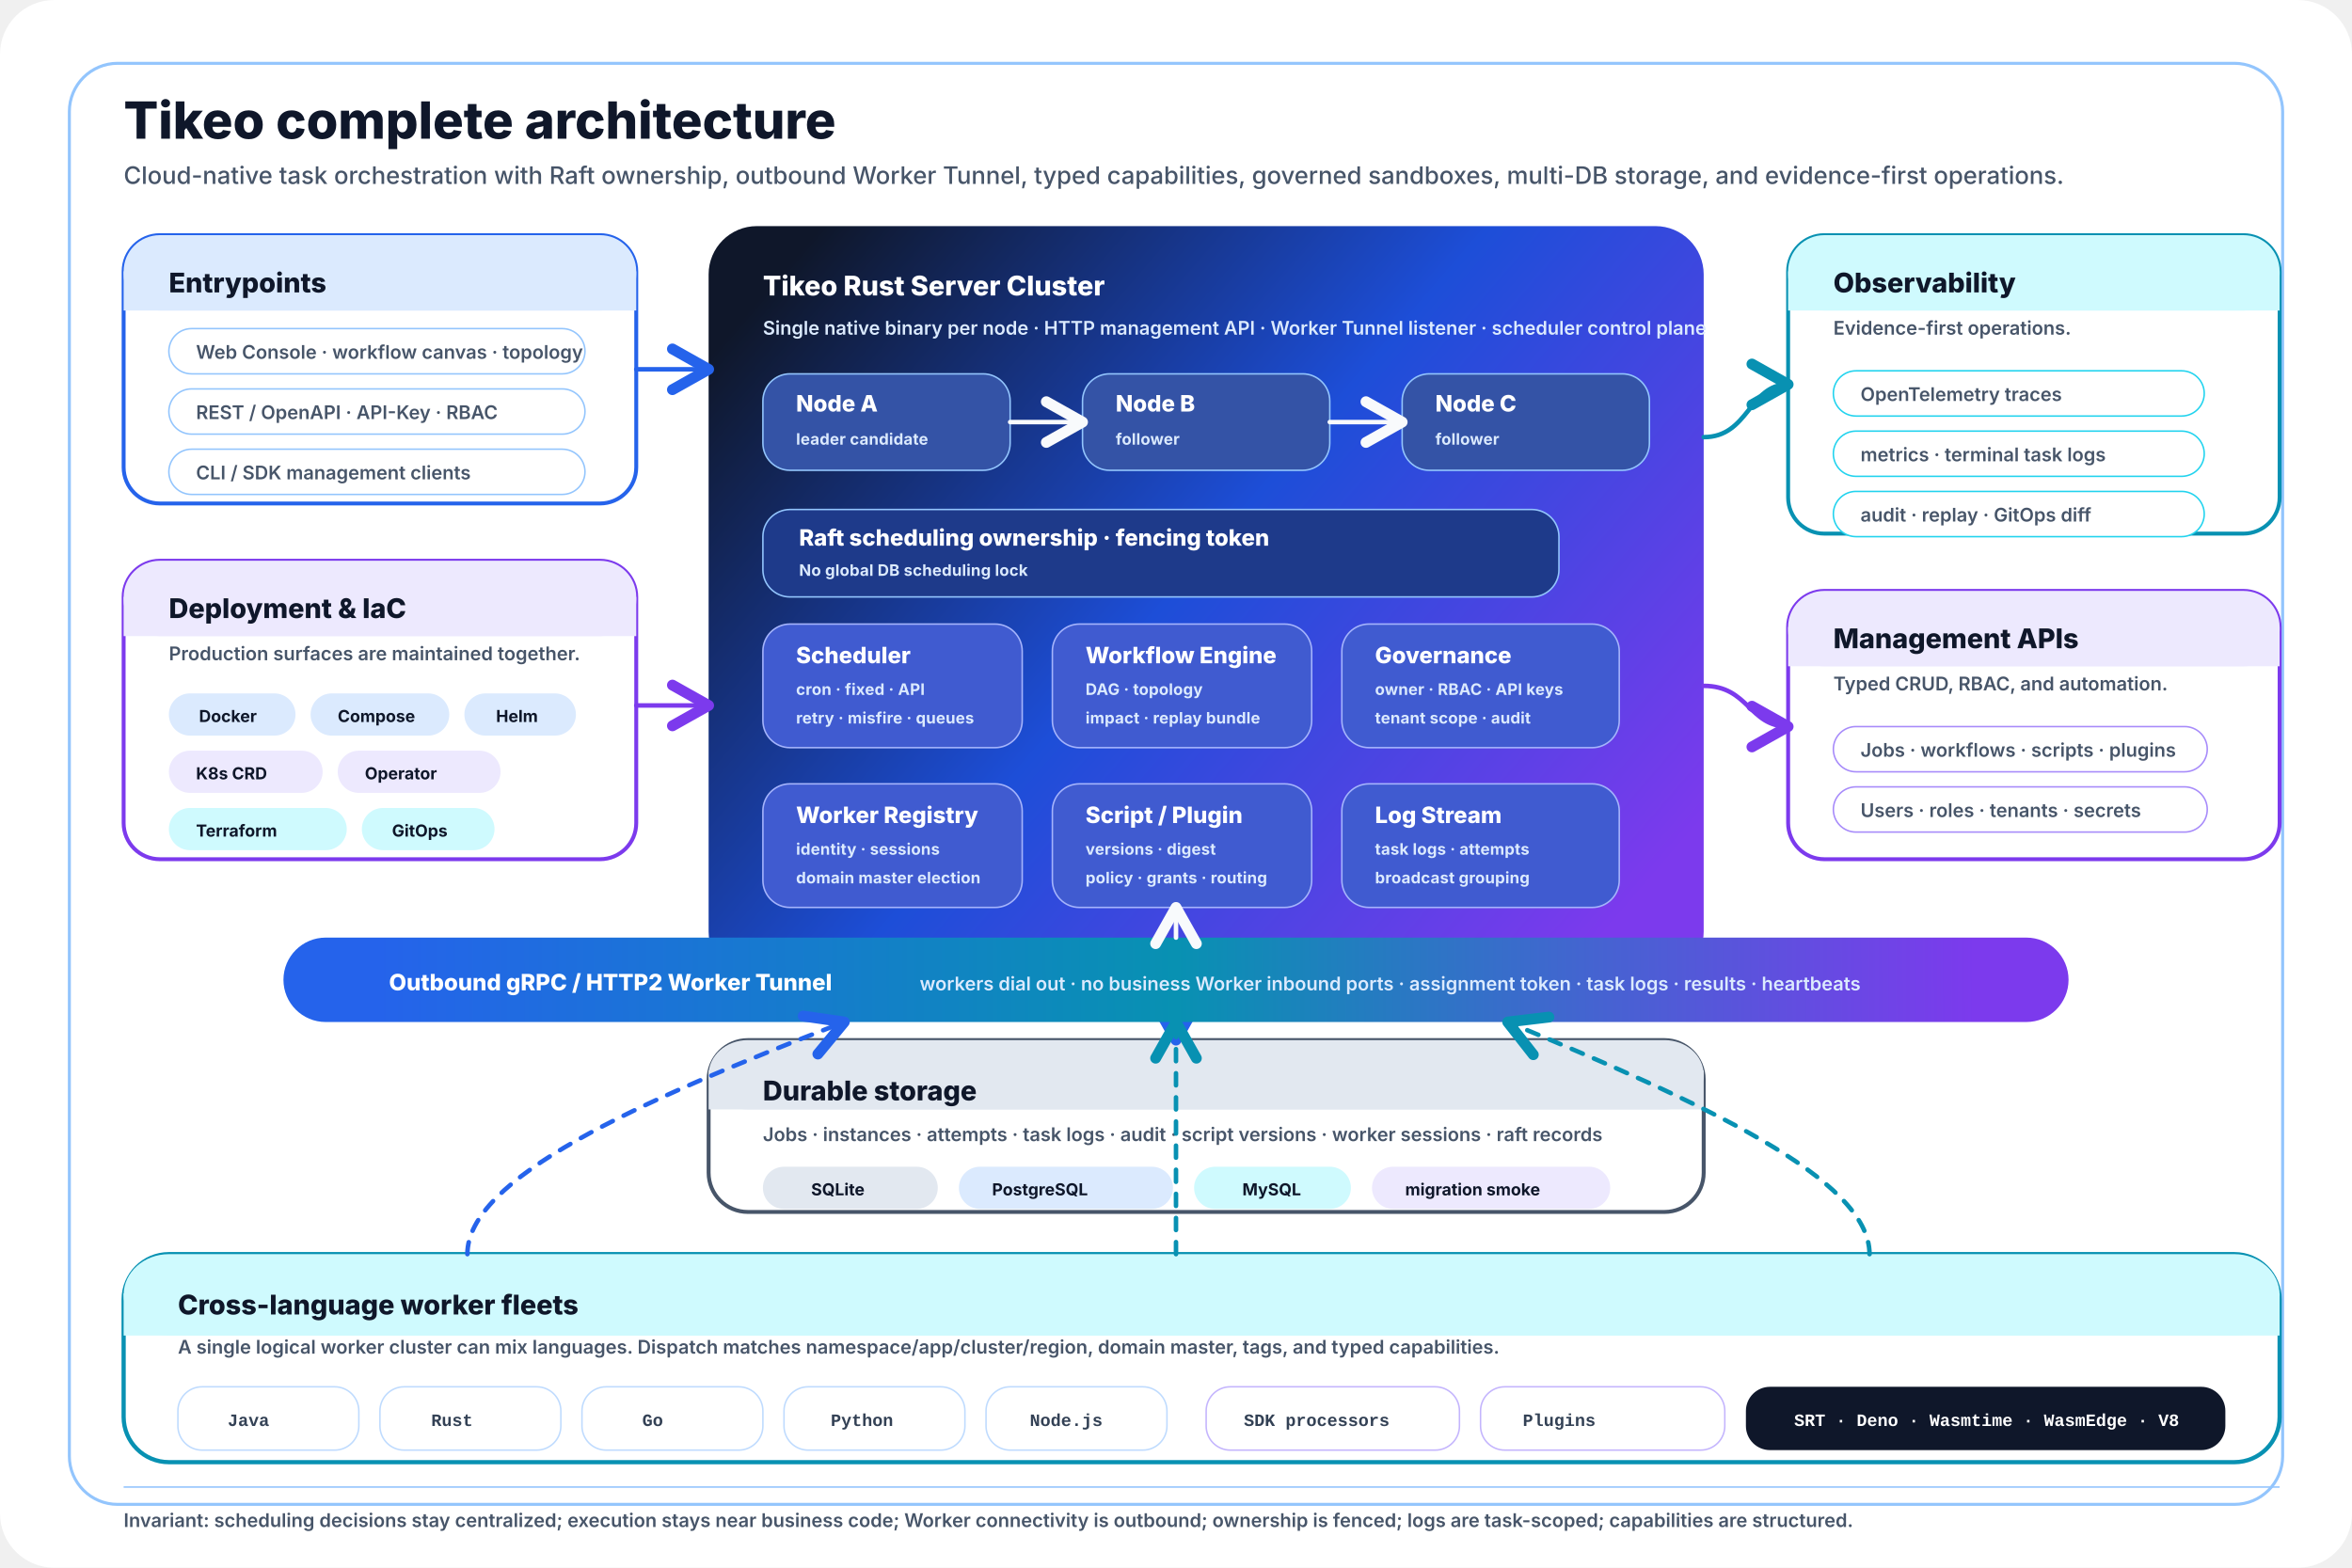
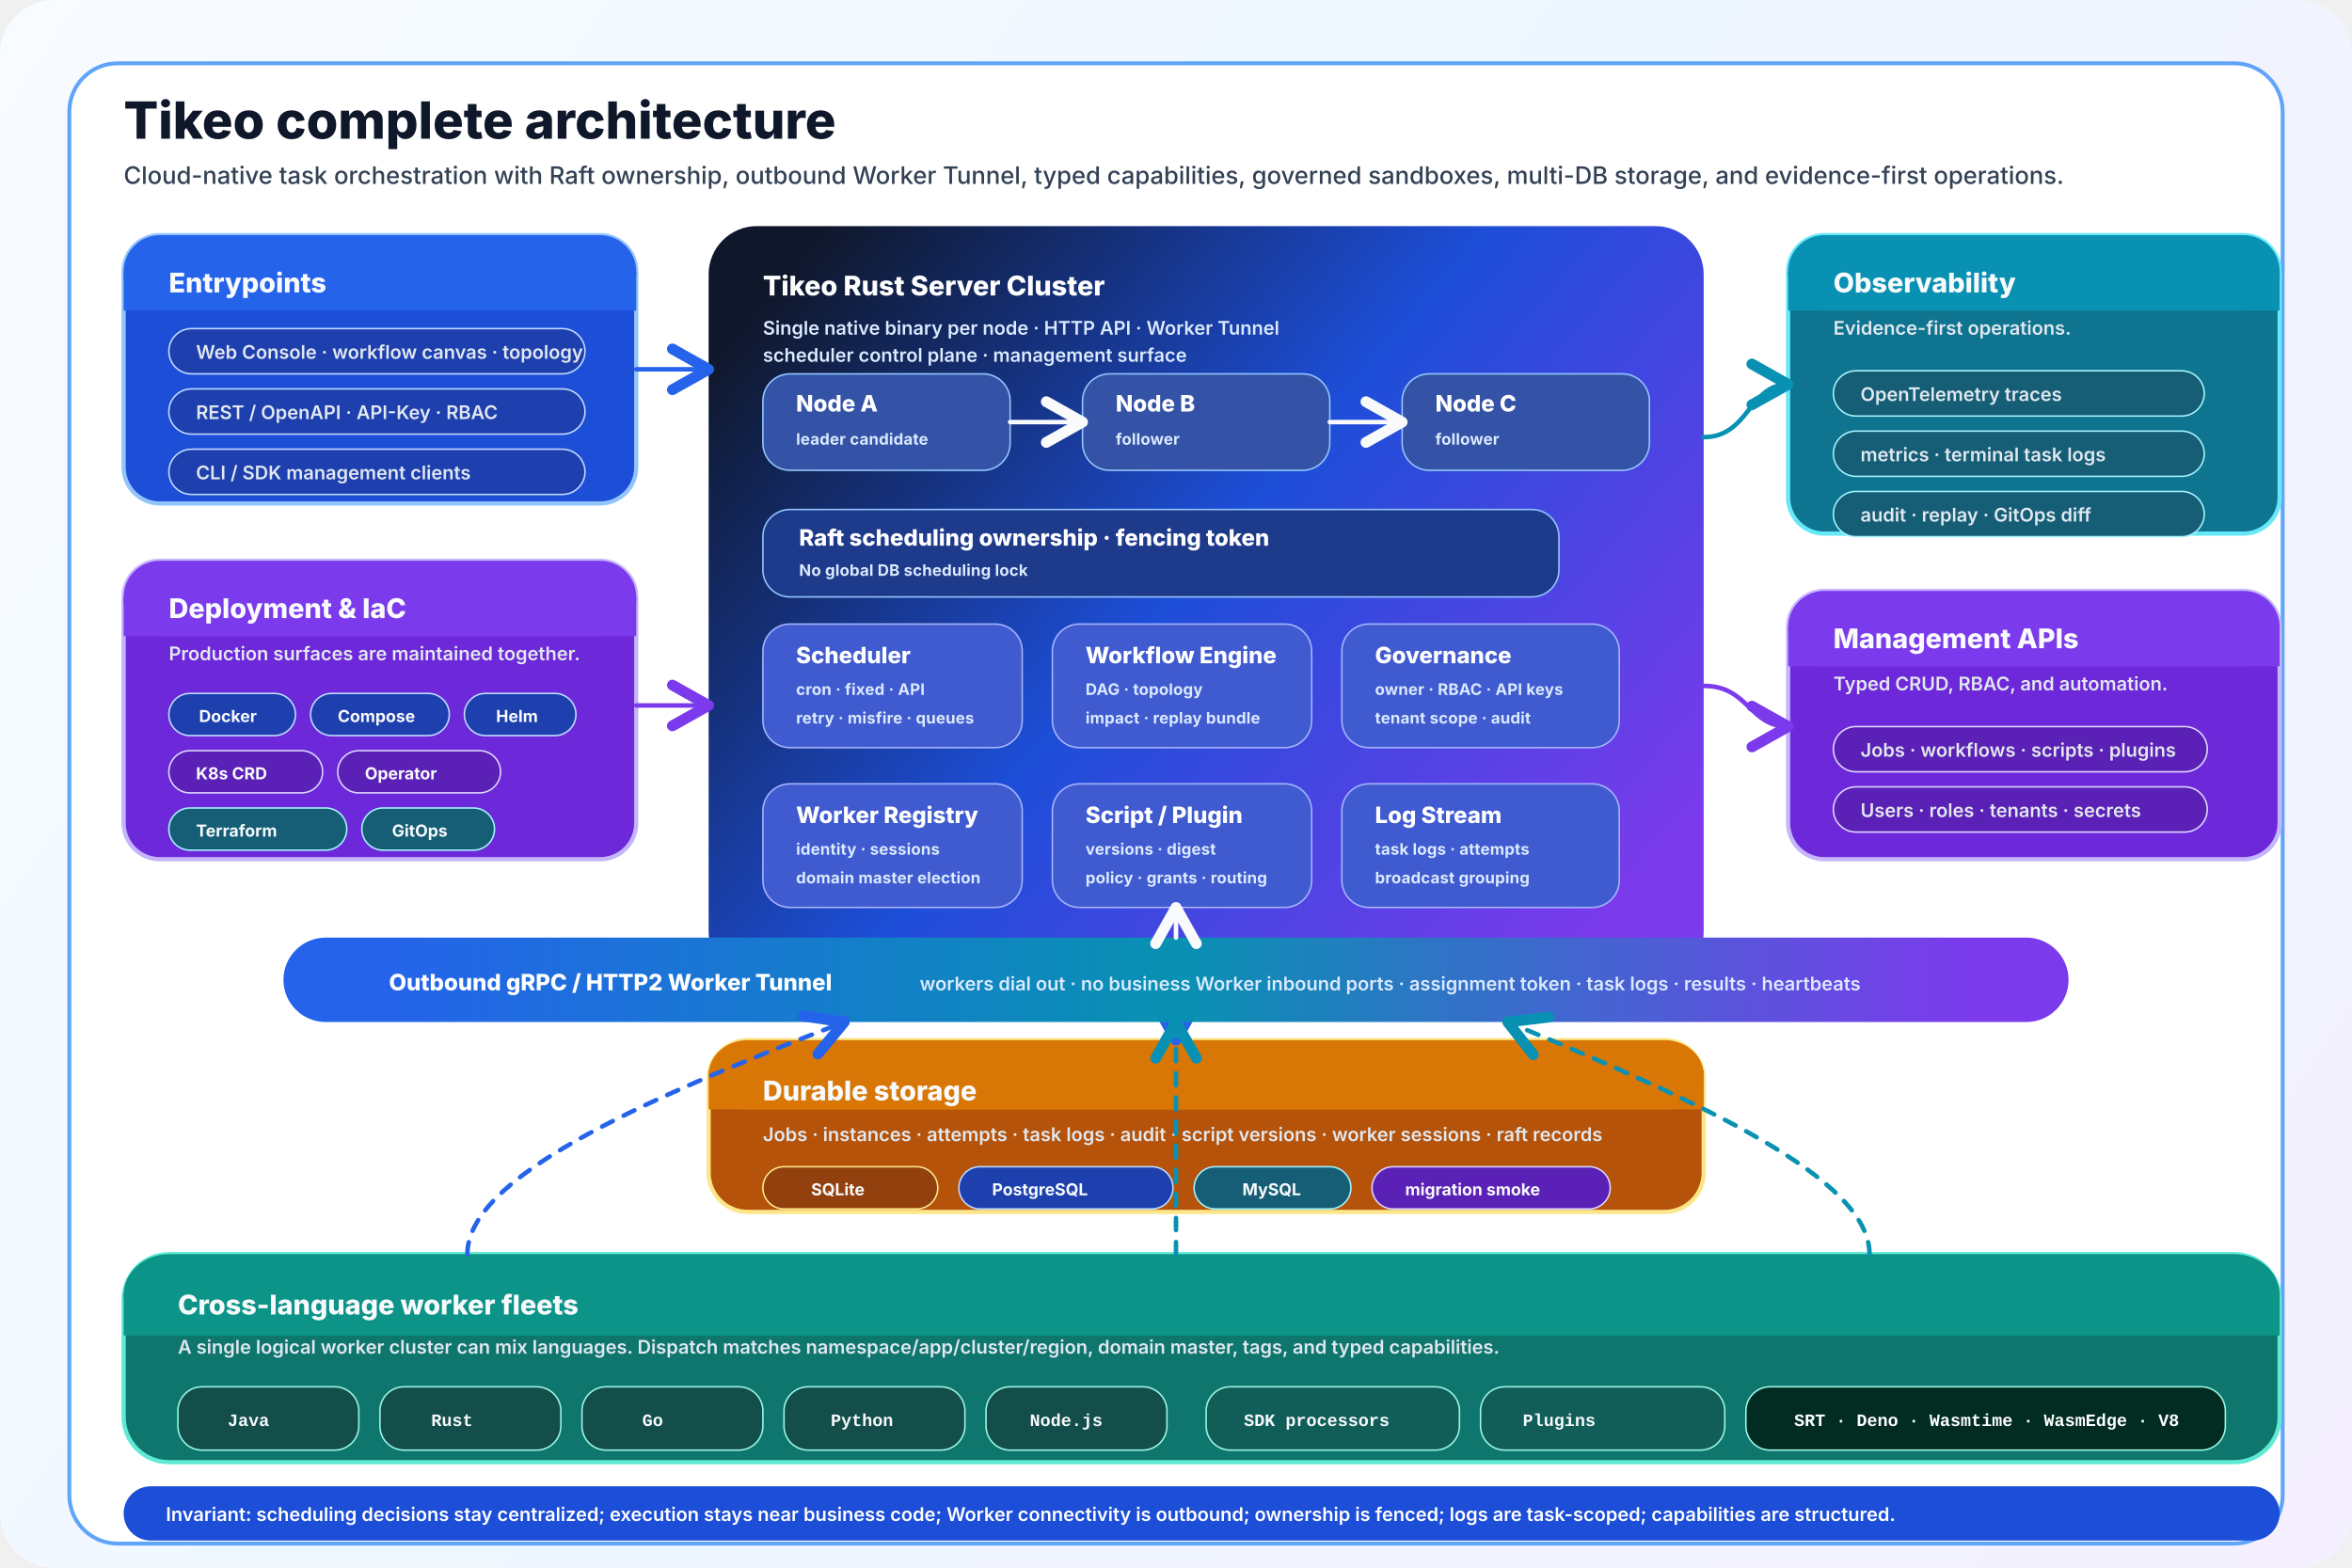
<svg xmlns="http://www.w3.org/2000/svg" width="1560" height="1040" viewBox="0 0 1560 1040" fill="none" role="img" aria-labelledby="title desc">
  <defs>
    <linearGradient id="bg" x1="0" y1="0" x2="1560" y2="1040" gradientUnits="userSpaceOnUse">
-       <stop stop-color="#ffffff" />
-       <stop offset="0.48" stop-color="#ffffff" />
-       <stop offset="1" stop-color="#ffffff" />
+       <stop stop-color="#f8fbff" />
+       <stop offset="0.48" stop-color="#eef7ff" />
+       <stop offset="1" stop-color="#f5f0ff" />
    </linearGradient>
    <linearGradient id="serverGrad" x1="515" y1="185" x2="1045" y2="642" gradientUnits="userSpaceOnUse">
      <stop stop-color="#0f172a" />
      <stop offset="0.48" stop-color="#1d4ed8" />
      <stop offset="1" stop-color="#7c3aed" />
    </linearGradient>
    <linearGradient id="workerGrad" x1="90" y1="692" x2="1470" y2="955" gradientUnits="userSpaceOnUse">
-       <stop stop-color="#ffffff" />
-       <stop offset="0.52" stop-color="#ffffff" />
-       <stop offset="1" stop-color="#ffffff" />
+       <stop stop-color="#0f766e" />
+       <stop offset="0.52" stop-color="#0891b2" />
+       <stop offset="1" stop-color="#7c3aed" />
    </linearGradient>
    <linearGradient id="tunnelGrad" x1="250" y1="650" x2="1310" y2="646" gradientUnits="userSpaceOnUse">
      <stop stop-color="#2563eb" />
      <stop offset="0.5" stop-color="#0891b2" />
      <stop offset="1" stop-color="#7c3aed" />
    </linearGradient>
    <marker id="arrowBlue" markerWidth="13" markerHeight="13" refX="10" refY="6.5" orient="auto" markerUnits="strokeWidth">
      <path d="M2 2L10 6.5L2 11" stroke="#2563eb" stroke-width="2.4" stroke-linecap="round" stroke-linejoin="round" />
    </marker>
    <marker id="arrowCyan" markerWidth="13" markerHeight="13" refX="10" refY="6.5" orient="auto" markerUnits="strokeWidth">
      <path d="M2 2L10 6.5L2 11" stroke="#0891b2" stroke-width="2.4" stroke-linecap="round" stroke-linejoin="round" />
    </marker>
    <marker id="arrowViolet" markerWidth="13" markerHeight="13" refX="10" refY="6.5" orient="auto" markerUnits="strokeWidth">
      <path d="M2 2L10 6.5L2 11" stroke="#7c3aed" stroke-width="2.4" stroke-linecap="round" stroke-linejoin="round" />
    </marker>
    <marker id="arrowWhite" markerWidth="13" markerHeight="13" refX="10" refY="6.5" orient="auto" markerUnits="strokeWidth">
      <path d="M2 2L10 6.5L2 11" stroke="#f8fafc" stroke-width="2.4" stroke-linecap="round" stroke-linejoin="round" />
    </marker>
    <style>
      .title{font:800 34px ui-sans-serif,system-ui,-apple-system,BlinkMacSystemFont,"Segoe UI",sans-serif;fill:#0f172a}
-       .subtitle{font:550 16px ui-sans-serif,system-ui,-apple-system,BlinkMacSystemFont,"Segoe UI",sans-serif;fill:#475569}
-       .section{font:800 18px ui-sans-serif,system-ui,-apple-system,BlinkMacSystemFont,"Segoe UI",sans-serif;fill:#0f172a}
-       .label{font:760 15px ui-sans-serif,system-ui,-apple-system,BlinkMacSystemFont,"Segoe UI",sans-serif;fill:#0f172a}
-       .small{font:600 12.5px ui-sans-serif,system-ui,-apple-system,BlinkMacSystemFont,"Segoe UI",sans-serif;fill:#475569}
-       .tiny{font:650 10.5px ui-sans-serif,system-ui,-apple-system,BlinkMacSystemFont,"Segoe UI",sans-serif;fill:#64748b;letter-spacing:.01em}
-       .mono{font:700 11.5px ui-monospace,SFMono-Regular,Menlo,Monaco,Consolas,"Liberation Mono",monospace;fill:#334155}
+       .subtitle{font:550 16px ui-sans-serif,system-ui,-apple-system,BlinkMacSystemFont,"Segoe UI",sans-serif;fill:#334155}
+       .section{font:800 18px ui-sans-serif,system-ui,-apple-system,BlinkMacSystemFont,"Segoe UI",sans-serif;fill:#f8fafc}
+       .label{font:760 15px ui-sans-serif,system-ui,-apple-system,BlinkMacSystemFont,"Segoe UI",sans-serif;fill:#f8fafc}
+       .small{font:600 12.5px ui-sans-serif,system-ui,-apple-system,BlinkMacSystemFont,"Segoe UI",sans-serif;fill:#e2e8f0}
+       .tiny{font:650 10.5px ui-sans-serif,system-ui,-apple-system,BlinkMacSystemFont,"Segoe UI",sans-serif;fill:#cbd5e1;letter-spacing:.01em}
+       .mono{font:700 11.5px ui-monospace,SFMono-Regular,Menlo,Monaco,Consolas,"Liberation Mono",monospace;fill:#f8fafc}
      .white{fill:#fff}.white2{fill:#dbeafe}.white3{fill:#c4b5fd}
-       .pillText{font:750 11px ui-sans-serif,system-ui,-apple-system,BlinkMacSystemFont,"Segoe UI",sans-serif;fill:#0f172a}
+       .pillText{font:750 11px ui-sans-serif,system-ui,-apple-system,BlinkMacSystemFont,"Segoe UI",sans-serif;fill:#f8fafc}
      .solidBlue{stroke:#2563eb;stroke-width:3;stroke-linecap:round;marker-end:url(#arrowBlue)}
      .solidCyan{stroke:#0891b2;stroke-width:3;stroke-linecap:round;marker-end:url(#arrowCyan)}
      .solidViolet{stroke:#7c3aed;stroke-width:3;stroke-linecap:round;marker-end:url(#arrowViolet)}
      .solidWhite{stroke:#f8fafc;stroke-width:3;stroke-linecap:round;marker-end:url(#arrowWhite)}
      .dashBlue{stroke:#2563eb;stroke-width:3;stroke-linecap:round;stroke-dasharray:8 8;marker-end:url(#arrowBlue)}
      .dashCyan{stroke:#0891b2;stroke-width:3;stroke-linecap:round;stroke-dasharray:8 8;marker-end:url(#arrowCyan)}
-       .thin{stroke:#cbd5e1;stroke-width:1.2}
-       @media (prefers-color-scheme: dark){
-         .title,.section,.label{fill:#f8fafc}.subtitle,.small{fill:#cbd5e1}.tiny{fill:#94a3b8}.mono{fill:#cbd5e1}.pillText{fill:#e2e8f0}
-       }
+       .thin{stroke:#38bdf8;stroke-width:1.2}
    </style>
  </defs>
  <rect width="1560" height="1040" rx="36" fill="url(#bg)" />
-   <rect x="46" y="42" width="1468" height="956" rx="32" fill="#ffffff" stroke="#93c5fd" stroke-width="2" />
+   <rect x="46" y="42" width="1468" height="982" rx="32" fill="#ffffff" stroke="#60a5fa" stroke-width="2.6" />
  <text x="82" y="92" class="title">Tikeo complete architecture</text>
  <text x="82" y="122" class="subtitle">Cloud-native task orchestration with Raft ownership, outbound Worker Tunnel, typed capabilities, governed sandboxes, multi-DB storage, and evidence-first operations.</text>
  <g>
-     <rect x="82" y="156" width="340" height="178" rx="24" fill="#ffffff" stroke="#2563eb" stroke-width="2.6" />
-     <rect x="82" y="156" width="340" height="50" rx="24" fill="#dbeafe" />
-     <rect x="82" y="180" width="340" height="26" fill="#dbeafe" />
+     <rect x="82" y="156" width="340" height="178" rx="24" fill="#1d4ed8" stroke="#93c5fd" stroke-width="2.8" />
+     <rect x="82" y="156" width="340" height="50" rx="24" fill="#2563eb" />
+     <rect x="82" y="180" width="340" height="26" fill="#2563eb" />
    <text x="112" y="194" class="section">Entrypoints</text>
-     <rect x="112" y="218" width="276" height="30" rx="15" fill="#ffffff" stroke="#93c5fd" />
+     <rect x="112" y="218" width="276" height="30" rx="15" fill="#1e40af" stroke="#bfdbfe" />
    <text x="130" y="238" class="small">Web Console · workflow canvas · topology</text>
-     <rect x="112" y="258" width="276" height="30" rx="15" fill="#ffffff" stroke="#93c5fd" />
+     <rect x="112" y="258" width="276" height="30" rx="15" fill="#1e40af" stroke="#bfdbfe" />
    <text x="130" y="278" class="small">REST / OpenAPI · API-Key · RBAC</text>
-     <rect x="112" y="298" width="276" height="30" rx="15" fill="#ffffff" stroke="#93c5fd" />
+     <rect x="112" y="298" width="276" height="30" rx="15" fill="#1e40af" stroke="#bfdbfe" />
    <text x="130" y="318" class="small">CLI / SDK management clients</text>
  </g>
  <g>
-     <rect x="82" y="372" width="340" height="198" rx="24" fill="#ffffff" stroke="#7c3aed" stroke-width="2.6" />
-     <rect x="82" y="372" width="340" height="50" rx="24" fill="#ede9fe" />
-     <rect x="82" y="396" width="340" height="26" fill="#ede9fe" />
+     <rect x="82" y="372" width="340" height="198" rx="24" fill="#6d28d9" stroke="#c4b5fd" stroke-width="2.8" />
+     <rect x="82" y="372" width="340" height="50" rx="24" fill="#7c3aed" />
+     <rect x="82" y="396" width="340" height="26" fill="#7c3aed" />
    <text x="112" y="410" class="section">Deployment &amp; IaC</text>
    <text x="112" y="438" class="small">Production surfaces are maintained together.</text>
    <g>
-       <rect x="112" y="460" width="84" height="28" rx="14" fill="#dbeafe" />
+       <rect x="112" y="460" width="84" height="28" rx="14" fill="#1e40af" stroke="#bfdbfe" />
      <text x="132" y="479" class="pillText">Docker</text>
-       <rect x="206" y="460" width="92" height="28" rx="14" fill="#dbeafe" />
+       <rect x="206" y="460" width="92" height="28" rx="14" fill="#1e40af" stroke="#bfdbfe" />
      <text x="224" y="479" class="pillText">Compose</text>
-       <rect x="308" y="460" width="74" height="28" rx="14" fill="#dbeafe" />
+       <rect x="308" y="460" width="74" height="28" rx="14" fill="#1e40af" stroke="#bfdbfe" />
      <text x="329" y="479" class="pillText">Helm</text>
-       <rect x="112" y="498" width="102" height="28" rx="14" fill="#ede9fe" />
+       <rect x="112" y="498" width="102" height="28" rx="14" fill="#5b21b6" stroke="#ddd6fe" />
      <text x="130" y="517" class="pillText">K8s CRD</text>
-       <rect x="224" y="498" width="108" height="28" rx="14" fill="#ede9fe" />
+       <rect x="224" y="498" width="108" height="28" rx="14" fill="#5b21b6" stroke="#ddd6fe" />
      <text x="242" y="517" class="pillText">Operator</text>
-       <rect x="112" y="536" width="118" height="28" rx="14" fill="#cffafe" />
+       <rect x="112" y="536" width="118" height="28" rx="14" fill="#155e75" stroke="#a5f3fc" />
      <text x="130" y="555" class="pillText">Terraform</text>
-       <rect x="240" y="536" width="88" height="28" rx="14" fill="#cffafe" />
+       <rect x="240" y="536" width="88" height="28" rx="14" fill="#155e75" stroke="#a5f3fc" />
      <text x="260" y="555" class="pillText">GitOps</text>
    </g>
  </g>
  <g>
    <rect x="470" y="150" width="660" height="500" rx="32" fill="url(#serverGrad)" />
    <text x="506" y="196" class="section white">Tikeo Rust Server Cluster</text>
-     <text x="506" y="222" class="small white2">Single native binary per node · HTTP management API · Worker Tunnel listener · scheduler control plane</text>
+     <text x="506" y="222" class="small white2">Single native binary per node · HTTP API · Worker Tunnel</text>
+     <text x="506" y="240" class="small white2">scheduler control plane · management surface</text>
    <g>
      <rect x="506" y="248" width="164" height="64" rx="18" fill="#3453a6" stroke="#93c5fd" />
      <text x="528" y="273" class="label white">Node A</text>
      <text x="528" y="295" class="tiny white2">leader candidate</text>
      <rect x="718" y="248" width="164" height="64" rx="18" fill="#3453a6" stroke="#93c5fd" />
      <text x="740" y="273" class="label white">Node B</text>
      <text x="740" y="295" class="tiny white2">follower</text>
      <rect x="930" y="248" width="164" height="64" rx="18" fill="#3453a6" stroke="#93c5fd" />
      <text x="952" y="273" class="label white">Node C</text>
      <text x="952" y="295" class="tiny white2">follower</text>
      <path d="M670 280C690 280 700 280 718 280" class="solidWhite" />
      <path d="M882 280C902 280 910 280 930 280" class="solidWhite" />
    </g>
    <rect x="506" y="338" width="528" height="58" rx="18" fill="#1e3a8a" stroke="#93c5fd" />
    <text x="530" y="362" class="label white">Raft scheduling ownership · fencing token</text>
    <text x="530" y="382" class="tiny white2">No global DB scheduling lock</text>
    <g>
      <rect x="506" y="414" width="172" height="82" rx="18" fill="#405bd0" stroke="#a5b4fc" />
      <text x="528" y="440" class="label white">Scheduler</text>
      <text x="528" y="461" class="tiny white2">cron · fixed · API</text>
      <text x="528" y="480" class="tiny white2">retry · misfire · queues</text>
      <rect x="698" y="414" width="172" height="82" rx="18" fill="#405bd0" stroke="#a5b4fc" />
      <text x="720" y="440" class="label white">Workflow Engine</text>
      <text x="720" y="461" class="tiny white2">DAG · topology</text>
      <text x="720" y="480" class="tiny white2">impact · replay bundle</text>
      <rect x="890" y="414" width="184" height="82" rx="18" fill="#405bd0" stroke="#a5b4fc" />
      <text x="912" y="440" class="label white">Governance</text>
      <text x="912" y="461" class="tiny white2">owner · RBAC · API keys</text>
      <text x="912" y="480" class="tiny white2">tenant scope · audit</text>
      <rect x="506" y="520" width="172" height="82" rx="18" fill="#405bd0" stroke="#a5b4fc" />
      <text x="528" y="546" class="label white">Worker Registry</text>
      <text x="528" y="567" class="tiny white2">identity · sessions</text>
      <text x="528" y="586" class="tiny white2">domain master election</text>
      <rect x="698" y="520" width="172" height="82" rx="18" fill="#405bd0" stroke="#a5b4fc" />
      <text x="720" y="546" class="label white">Script / Plugin</text>
      <text x="720" y="567" class="tiny white2">versions · digest</text>
      <text x="720" y="586" class="tiny white2">policy · grants · routing</text>
      <rect x="890" y="520" width="184" height="82" rx="18" fill="#405bd0" stroke="#a5b4fc" />
      <text x="912" y="546" class="label white">Log Stream</text>
      <text x="912" y="567" class="tiny white2">task logs · attempts</text>
      <text x="912" y="586" class="tiny white2">broadcast grouping</text>
    </g>
  </g>
  <path d="M422 245C446 245 446 245 470 245" class="solidBlue" />
  <path d="M422 468C452 468 452 468 470 468" class="solidViolet" />
  <g>
-     <rect x="1186" y="156" width="326" height="198" rx="24" fill="#ffffff" stroke="#0891b2" stroke-width="2.6" />
-     <rect x="1186" y="156" width="326" height="50" rx="24" fill="#cffafe" />
-     <rect x="1186" y="180" width="326" height="26" fill="#cffafe" />
+     <rect x="1186" y="156" width="326" height="198" rx="24" fill="#0e7490" stroke="#67e8f9" stroke-width="2.8" />
+     <rect x="1186" y="156" width="326" height="50" rx="24" fill="#0891b2" />
+     <rect x="1186" y="180" width="326" height="26" fill="#0891b2" />
    <text x="1216" y="194" class="section">Observability</text>
    <text x="1216" y="222" class="small">Evidence-first operations.</text>
-     <rect x="1216" y="246" width="246" height="30" rx="15" fill="#ffffff" stroke="#22d3ee" />
+     <rect x="1216" y="246" width="246" height="30" rx="15" fill="#155e75" stroke="#a5f3fc" />
    <text x="1234" y="266" class="small">OpenTelemetry traces</text>
-     <rect x="1216" y="286" width="246" height="30" rx="15" fill="#ffffff" stroke="#22d3ee" />
+     <rect x="1216" y="286" width="246" height="30" rx="15" fill="#155e75" stroke="#a5f3fc" />
    <text x="1234" y="306" class="small">metrics · terminal task logs</text>
-     <rect x="1216" y="326" width="246" height="30" rx="15" fill="#ffffff" stroke="#22d3ee" />
+     <rect x="1216" y="326" width="246" height="30" rx="15" fill="#155e75" stroke="#a5f3fc" />
    <text x="1234" y="346" class="small">audit · replay · GitOps diff</text>
  </g>
  <g>
-     <rect x="1186" y="392" width="326" height="178" rx="24" fill="#ffffff" stroke="#7c3aed" stroke-width="2.6" />
-     <rect x="1186" y="392" width="326" height="50" rx="24" fill="#ede9fe" />
-     <rect x="1186" y="416" width="326" height="26" fill="#ede9fe" />
+     <rect x="1186" y="392" width="326" height="178" rx="24" fill="#6d28d9" stroke="#c4b5fd" stroke-width="2.8" />
+     <rect x="1186" y="392" width="326" height="50" rx="24" fill="#7c3aed" />
+     <rect x="1186" y="416" width="326" height="26" fill="#7c3aed" />
    <text x="1216" y="430" class="section">Management APIs</text>
    <text x="1216" y="458" class="small">Typed CRUD, RBAC, and automation.</text>
-     <rect x="1216" y="482" width="248" height="30" rx="15" fill="#ffffff" stroke="#a78bfa" />
+     <rect x="1216" y="482" width="248" height="30" rx="15" fill="#5b21b6" stroke="#ddd6fe" />
    <text x="1234" y="502" class="small">Jobs · workflows · scripts · plugins</text>
-     <rect x="1216" y="522" width="248" height="30" rx="15" fill="#ffffff" stroke="#a78bfa" />
+     <rect x="1216" y="522" width="248" height="30" rx="15" fill="#5b21b6" stroke="#ddd6fe" />
    <text x="1234" y="542" class="small">Users · roles · tenants · secrets</text>
  </g>
  <path d="M1130 290C1160 290 1160 255 1186 255" class="solidCyan" />
  <path d="M1130 455C1160 455 1160 482 1186 482" class="solidViolet" />
  <g>
-     <rect x="470" y="690" width="660" height="114" rx="26" fill="#ffffff" stroke="#475569" stroke-width="2.6" />
-     <rect x="470" y="690" width="660" height="46" rx="26" fill="#e2e8f0" />
-     <rect x="470" y="710" width="660" height="26" fill="#e2e8f0" />
+     <rect x="470" y="690" width="660" height="114" rx="26" fill="#b45309" stroke="#fde68a" stroke-width="2.8" />
+     <rect x="470" y="690" width="660" height="46" rx="26" fill="#d97706" />
+     <rect x="470" y="710" width="660" height="26" fill="#d97706" />
    <text x="506" y="730" class="section">Durable storage</text>
    <text x="506" y="757" class="small">Jobs · instances · attempts · task logs · audit · script versions · worker sessions · raft records</text>
    <g>
-       <rect x="506" y="774" width="116" height="28" rx="14" fill="#e2e8f0" />
+       <rect x="506" y="774" width="116" height="28" rx="14" fill="#92400e" stroke="#fde68a" />
      <text x="538" y="793" class="pillText">SQLite</text>
-       <rect x="636" y="774" width="142" height="28" rx="14" fill="#dbeafe" />
+       <rect x="636" y="774" width="142" height="28" rx="14" fill="#1e40af" stroke="#bfdbfe" />
      <text x="658" y="793" class="pillText">PostgreSQL</text>
-       <rect x="792" y="774" width="104" height="28" rx="14" fill="#cffafe" />
+       <rect x="792" y="774" width="104" height="28" rx="14" fill="#155e75" stroke="#a5f3fc" />
      <text x="824" y="793" class="pillText">MySQL</text>
-       <rect x="910" y="774" width="158" height="28" rx="14" fill="#ede9fe" />
+       <rect x="910" y="774" width="158" height="28" rx="14" fill="#5b21b6" stroke="#ddd6fe" />
      <text x="932" y="793" class="pillText">migration smoke</text>
    </g>
  </g>
  <path d="M780 650V690" class="solidBlue" />
  <g>
    <rect x="188" y="622" width="1184" height="56" rx="28" fill="url(#tunnelGrad)" />
    <text x="258" y="657" class="label white">Outbound gRPC / HTTP2 Worker Tunnel</text>
    <text x="610" y="657" class="small white2">workers dial out · no business Worker inbound ports · assignment token · task logs · results · heartbeats</text>
  </g>
  <path d="M780 622C780 606 780 606 780 602" class="solidWhite" />
  <g>
-     <rect x="82" y="832" width="1430" height="138" rx="30" fill="#ffffff" stroke="#0891b2" stroke-width="2.8" />
-     <rect x="82" y="832" width="1430" height="54" rx="30" fill="#cffafe" />
-     <rect x="82" y="858" width="1430" height="28" fill="#cffafe" />
+     <rect x="82" y="832" width="1430" height="138" rx="30" fill="#0f766e" stroke="#5eead4" stroke-width="2.8" />
+     <rect x="82" y="832" width="1430" height="54" rx="30" fill="#0d9488" />
+     <rect x="82" y="858" width="1430" height="28" fill="#0d9488" />
    <text x="118" y="872" class="section">Cross-language worker fleets</text>
    <text x="118" y="898" class="small">A single logical worker cluster can mix languages. Dispatch matches namespace/app/cluster/region, domain master, tags, and typed capabilities.</text>
    <g>
-       <rect x="118" y="920" width="120" height="42" rx="16" fill="#fff" stroke="#bfdbfe" />
+       <rect x="118" y="920" width="120" height="42" rx="16" fill="#134e4a" stroke="#99f6e4" />
      <text x="151" y="946" class="mono">Java</text>
-       <rect x="252" y="920" width="120" height="42" rx="16" fill="#fff" stroke="#bfdbfe" />
+       <rect x="252" y="920" width="120" height="42" rx="16" fill="#134e4a" stroke="#99f6e4" />
      <text x="286" y="946" class="mono">Rust</text>
-       <rect x="386" y="920" width="120" height="42" rx="16" fill="#fff" stroke="#bfdbfe" />
+       <rect x="386" y="920" width="120" height="42" rx="16" fill="#134e4a" stroke="#99f6e4" />
      <text x="426" y="946" class="mono">Go</text>
-       <rect x="520" y="920" width="120" height="42" rx="16" fill="#fff" stroke="#bfdbfe" />
+       <rect x="520" y="920" width="120" height="42" rx="16" fill="#134e4a" stroke="#99f6e4" />
      <text x="551" y="946" class="mono">Python</text>
-       <rect x="654" y="920" width="120" height="42" rx="16" fill="#fff" stroke="#bfdbfe" />
+       <rect x="654" y="920" width="120" height="42" rx="16" fill="#134e4a" stroke="#99f6e4" />
      <text x="683" y="946" class="mono">Node.js</text>
-       <rect x="800" y="920" width="168" height="42" rx="16" fill="#fff" stroke="#c4b5fd" />
+       <rect x="800" y="920" width="168" height="42" rx="16" fill="#115e59" stroke="#99f6e4" />
      <text x="825" y="946" class="mono">SDK processors</text>
-       <rect x="982" y="920" width="162" height="42" rx="16" fill="#fff" stroke="#c4b5fd" />
+       <rect x="982" y="920" width="162" height="42" rx="16" fill="#115e59" stroke="#99f6e4" />
      <text x="1010" y="946" class="mono">Plugins</text>
-       <rect x="1158" y="920" width="318" height="42" rx="16" fill="#0f172a" />
+       <rect x="1158" y="920" width="318" height="42" rx="16" fill="#022c22" stroke="#99f6e4" />
      <text x="1190" y="946" class="mono white">SRT · Deno · Wasmtime · WasmEdge · V8</text>
    </g>
  </g>
  <path d="M780 832C780 790 780 720 780 678" class="dashCyan" />
  <path d="M310 832C310 782 420 732 560 678" class="dashBlue" />
  <path d="M1240 832C1240 782 1130 732 1000 678" class="dashCyan" />
  <g>
-     <rect x="82" y="986" width="1430" height="1" fill="#93c5fd" />
-     <text x="82" y="1013" class="small">Invariant: scheduling decisions stay centralized; execution stays near business code; Worker connectivity is outbound; ownership is fenced; logs are task-scoped; capabilities are structured.</text>
+     <rect x="82" y="986" width="1430" height="36" rx="18" fill="#1d4ed8" />
+     <text x="110" y="1009" class="small white">Invariant: scheduling decisions stay centralized; execution stays near business code; Worker connectivity is outbound; ownership is fenced; logs are task-scoped; capabilities are structured.</text>
  </g>
</svg>
